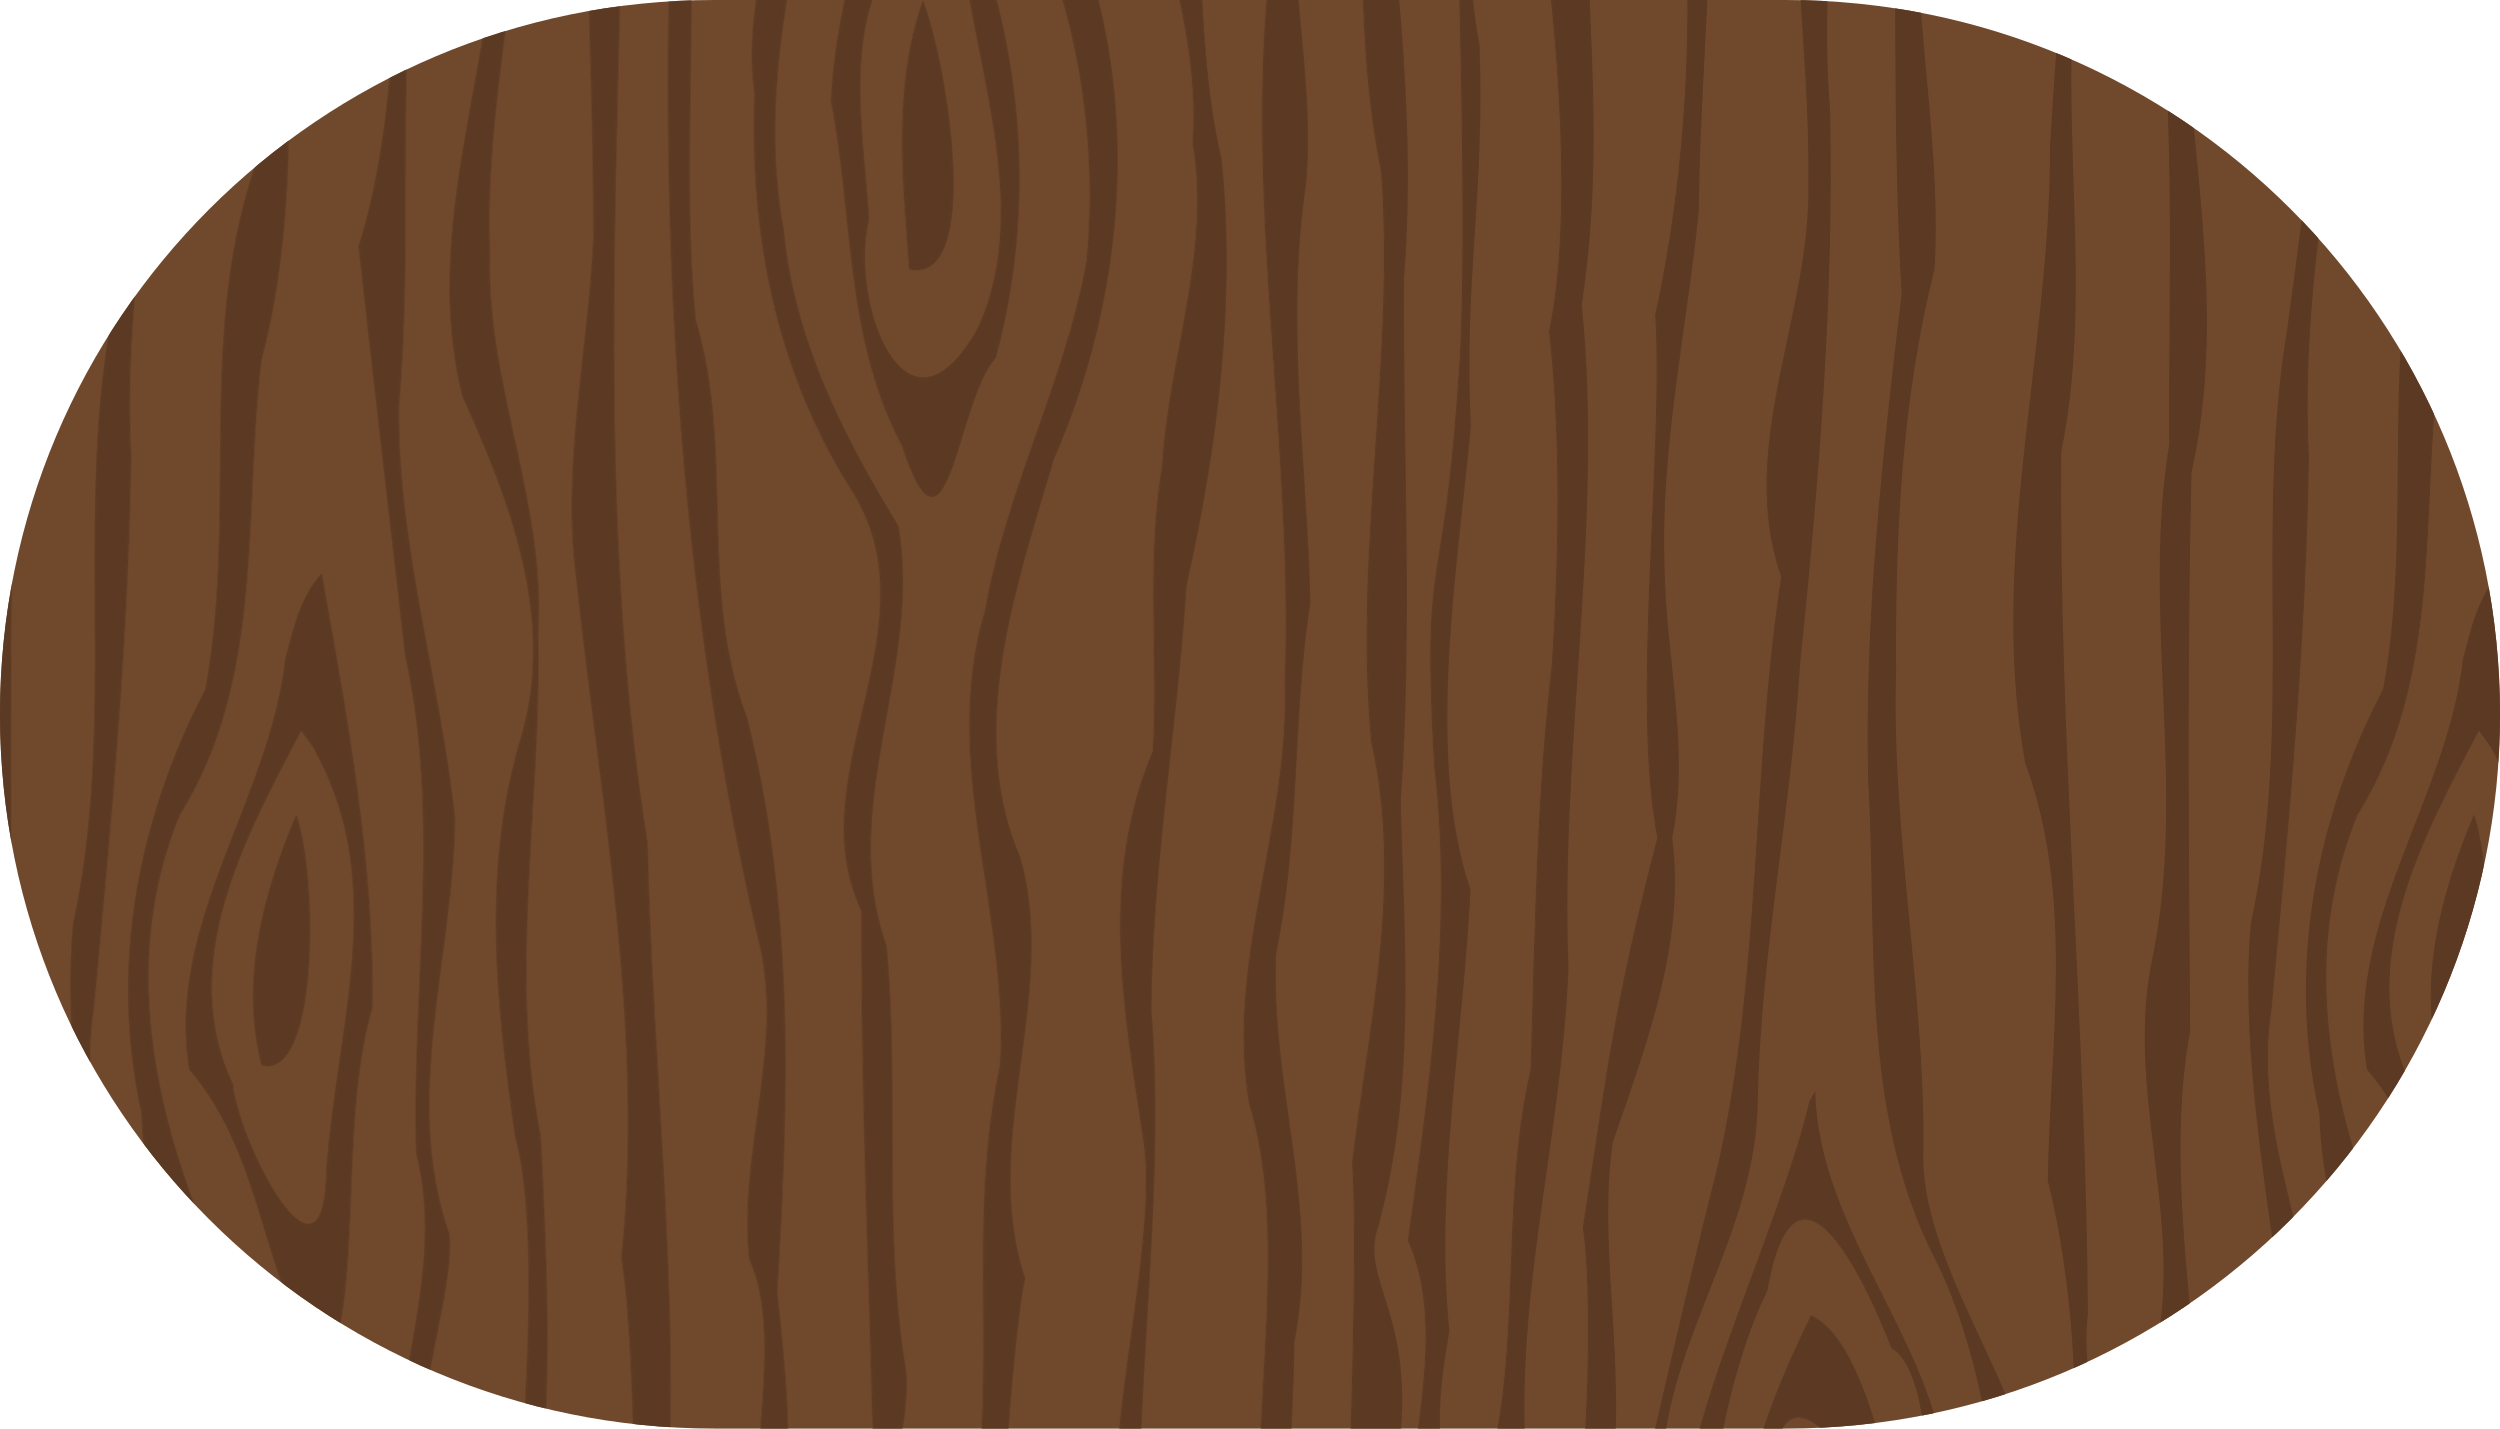
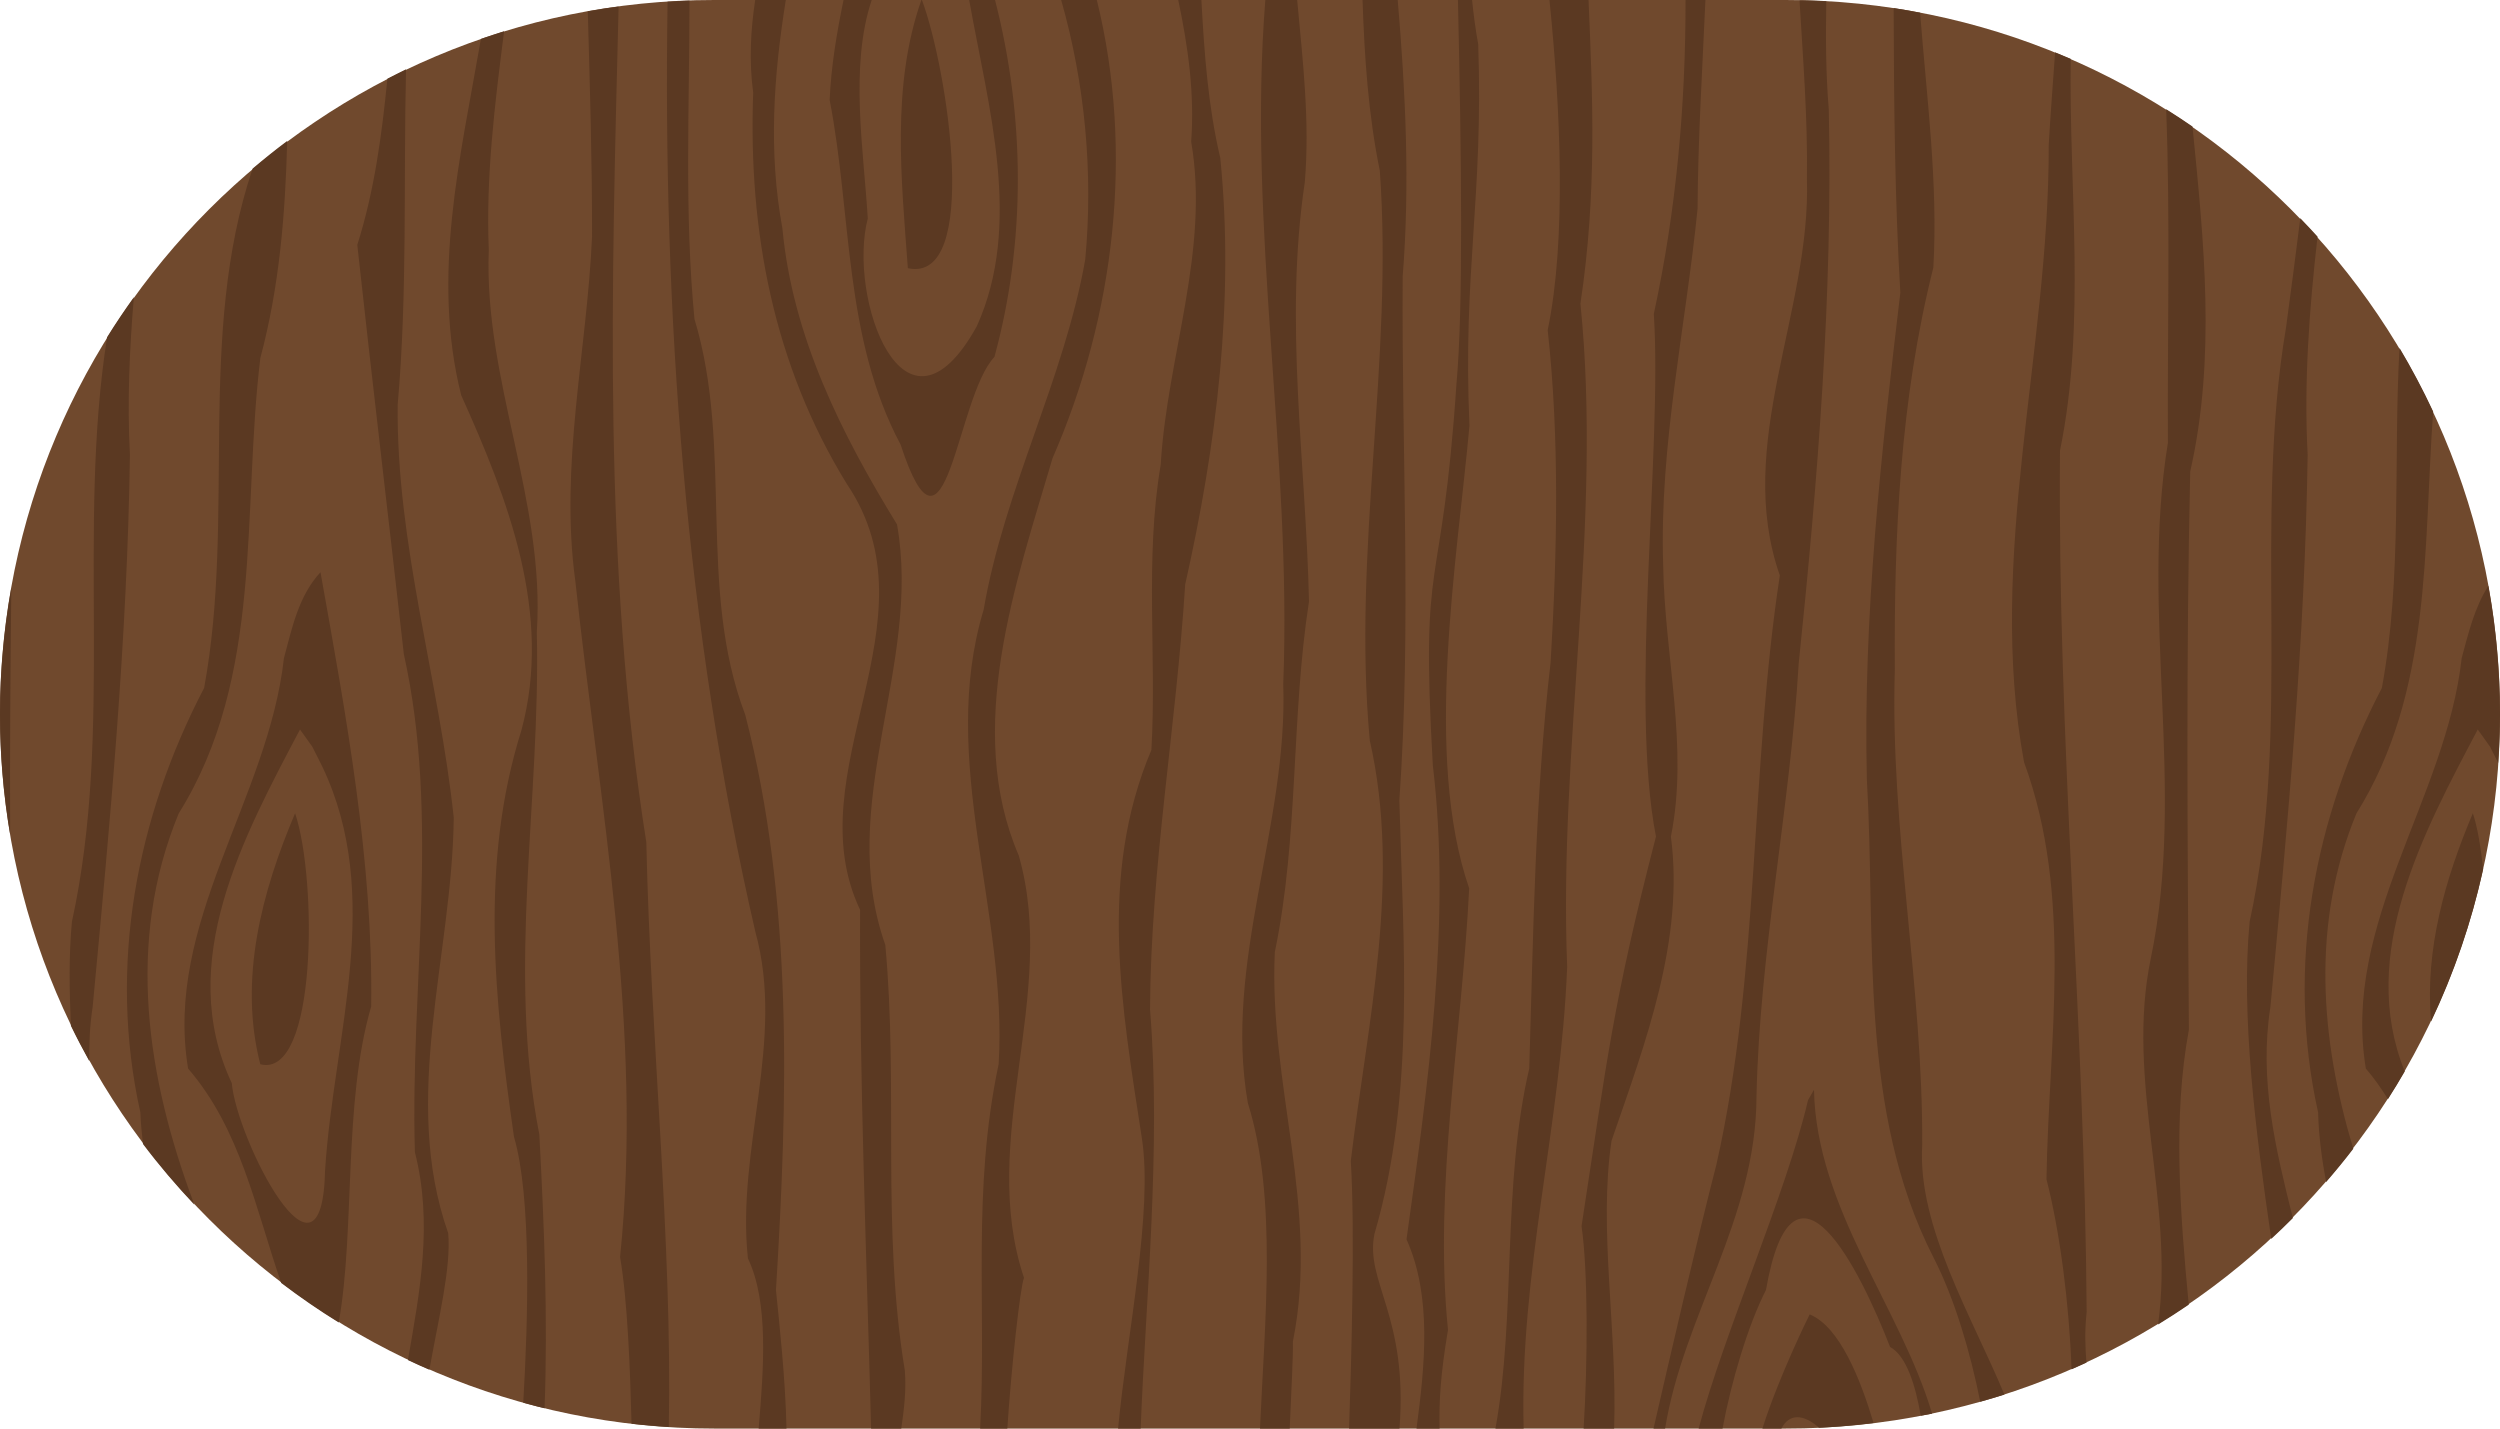
- <svg xmlns="http://www.w3.org/2000/svg" xmlns:xlink="http://www.w3.org/1999/xlink" width="70mm" height="40mm" viewBox="0 0 70 40" version="1.1" id="svg1">
-   <defs id="defs1">
-     <pattern xlink:href="#Wood texture" preserveAspectRatio="xMidYMid" id="pattern3" patternTransform="matrix(0.3,0,0,0.3,48.44181,46.56211)" x="0" y="0" />
-     <pattern patternUnits="userSpaceOnUse" preserveAspectRatio="xMidYMid" width="203.255" height="206.029" patternTransform="translate(48.44181,46.56211)" style="fill:#5b3922" id="Wood texture">
-       <path id="path48326" style="opacity:1;fill-opacity:1;stroke:none;stroke-width:2.105;stroke-linecap:square;stroke-dasharray:none;stroke-opacity:1;paint-order:markers fill stroke" d="m 201.83,0 c -2.333,14.977 -1.364,30.264 -1.489,45.363 1.393,15.859 3.832,31.692 2.556,47.657 -0.106,16.313 0.835,32.623 -0.309,48.897 0.356,13.515 1.52,27.32 -2.328,40.47 -1.044,5.131 4.598,8.61 1.569,23.625 h -4.098 c 0,0 0.848,-22.022 0.322,-30.443 1.559,-12.997 4.733,-26.204 1.774,-39.25 -1.651,-17.73 2.222,-35.537 0.933,-53.183 -3.372,-16.501 -0.393,-33.413 -3.243,-49.98 C 196.362,22.167 195.929,10.868 197.732,0 Z m -9.675,0 c 0.926,15.949 -0.66,31.984 1.336,47.883 -2.772,12.367 1.288,24.476 0.268,36.354 -1.952,12.997 0.113,26.183 0.396,39.113 -1.685,10.856 -0.945,21.935 -3.188,32.719 -0.584,12.344 4.196,23.895 1.683,36.347 0.059,2.007 -0.495,13.595 -0.495,13.595 h -2.752 c -0.078,-10.716 2.341,-25.353 -0.956,-35.847 -2.298,-13.117 3.756,-25.92 3.304,-39.107 0.926,-24.126 -4.584,-48.299 -0.685,-72.318 0.553,-14.175 -0.021,-28.353 -1.894,-42.37 C 190.017,13.394 189.904,4.64 189.404,0 Z m -13.895,0 c 0.305,14.14 0.123,28.463 2.504,42.376 4.368,12.749 2.039,26.57 5.111,39.578 1.342,13.372 -0.356,26.808 -3.279,39.813 -0.833,13.231 -3.218,26.426 -3.279,39.658 1.227,14.942 -1.048,32.054 -1.056,44.587 h -2.204 c -0.218,-8.767 3.8,-24.23 2.495,-32.595 -1.86,-12.166 -4.102,-24.413 0.895,-36.214 0.506,-8.818 -0.639,-17.764 0.869,-26.623 0.596,-10.134 4.588,-19.985 2.843,-30.145 C 183.97,69.319 179.099,59.157 178.083,48.286 176.091,35.19 173.656,22.1 176.093,8.825 176.895,7.589 176.312,3.009 176.058,0 Z m -12.424,0 c -0.267,9.487 -3.117,19.151 -2.767,28.856 -2.105,12.539 7.387,22.203 10.021,33.825 5.16,15.357 3.576,32.539 -2.874,47.296 -3.427,11.66 -8.263,25.214 -3.146,37.092 3.706,13.013 -3.848,26.447 0.481,39.404 -0.504,1.221 -2.019,16.198 -1.716,19.538 h -2.821 c 1.593,-13.807 -0.731,-25.778 2.171,-39.486 0.865,-14.189 -5.664,-28.32 -1.4,-42.407 1.927,-11.247 7.526,-21.548 9.483,-32.7 1.11,-11.89 -0.991,-24.112 -6.285,-34.837 C 165.066,45.91 157.004,35.969 162.255,24.77 163.288,19.378 163.028,6.369 163.017,0 Z m -10.285,0 c -0.994,12.647 -1.077,25.299 -4.892,37.378 -1.501,17.109 -8.866,33.748 -5.657,51.139 0.945,10.14 5.552,19.255 10.701,27.644 2.344,13.176 -5.764,26.038 -1.093,39.247 1.229,13.282 -0.375,26.392 1.819,39.704 0.287,3.551 -0.773,6.568 -0.878,10.899 h -2.113 c -0.382,-17.733 -1.253,-36.133 -1.184,-53.884 -6.097,-12.906 7.46,-26.891 -1.233,-39.748 -6.841,-11.115 -9.214,-23.622 -8.743,-36.528 -1.763,-13.049 6.595,-24.105 5.941,-37.152 C 150.153,27.583 152.342,11.835 153.44,0 Z m -10.388,0 c -0.904,7.668 -3.207,20.189 -2.377,28.655 -1.601,11.76 -7.532,22.703 -6.425,34.765 0.184,11.167 -0.634,22.508 0.435,33.563 3.663,12.096 0.224,25.076 4.742,36.943 4.507,17.471 3.963,35.87 2.865,53.69 0.406,4.063 1.537,13.517 0.76,18.396 h -2.757 c 0.29,-6.422 1.97,-15.921 -0.617,-21.349 -1.108,-10.255 3.511,-20.284 0.689,-30.495 -6.816,-29.614 -8.845,-60.163 -8.15,-90.497 -3.395,-13.274 8.294,-24.841 5.586,-38.343 C 141.254,17.989 142.412,5.164 142.407,0 Z M 134.232,0 c -0.841,21.433 -4.859,42.657 -4.428,64.166 -0.639,27.22 -1.774,54.671 2.499,81.649 0.45,20.414 2.916,41.344 1.929,60.197 h -3.165 c 0,0 -0.133,-15.206 -1.214,-21.479 2.182,-21.154 -1.919,-42.153 -4.174,-63.094 -1.479,-10.789 1.082,-21.448 1.559,-32.126 0.032,-17.518 -1.356,-35.042 -0.326,-52.553 C 132.817,25.378 130.649,12.344 131.067,0 Z m -11.859,0 c -0.858,14.544 -0.613,29.147 -2.088,43.655 1.851,15.68 -3.333,31.158 -2.684,46.889 -0.474,12.163 5.287,23.466 4.484,35.684 0.368,15.648 -2.806,31.38 0.238,46.881 0.583,11.116 1.029,21.847 0.05,32.902 h -2.111 v -0.001 c 0.133,-0.757 2.227,-24.062 -0.309,-32.704 -1.819,-12.641 -3.214,-25.546 0.702,-37.965 2.904,-10.857 -1.234,-21.48 -5.63,-31.246 -4.396,-17.528 4.858,-34.663 3.13,-52.243 C 118.717,34.415 120.511,2.018 120.255,0 Z m -2.111,206.012 c -0.006,0.021 -0.008,0.024 -0.008,0 z M 111.344,0 c 1.714,18.816 6.697,38.258 -0.155,56.61 -2.547,16.001 -0.663,32.285 -2.092,48.373 -0.14,13.061 3.871,25.69 5.236,38.536 -0.134,12.902 -4.974,26.12 -0.517,38.788 0.479,5.595 -3.537,15.381 -2.472,23.705 h -2.506 c -0.296,-10.626 4.589,-20.601 1.865,-31.263 -0.455,-15.505 2.38,-31.143 -1.033,-46.491 -1.425,-12.732 -2.951,-25.453 -4.342,-38.19 4.004,-12.638 2.763,-26.111 5.582,-38.984 0.886,-12.872 -0.42,-25.759 -0.079,-38.682 C 112.077,10.006 108.808,3.441 108.839,0 Z M 99.2,0 c 0.3,18.416 4.632,37.017 0.073,55.227 -1.093,15.128 0.986,30.547 -2.991,45.391 -1.74,14.258 0.367,29.742 -7.62,42.513 -7.282,17.638 0.256,36.746 8.842,52.389 1.055,2.029 1.695,10.492 1.695,10.492 h -5.002 c -2.65,-13.369 -8.775,-22.439 -9.116,-34.973 -3.04,-13.667 -0.371,-27.506 5.951,-39.613 C 94.193,114.35 89.779,96.213 96.758,79.782 98.103,67.854 93.675,55.608 98.31,43.991 101.265,29.229 97.635,14.313 94.198,0 Z M 86.777,0 c 1.305,14.677 -1.788,29.554 1.626,44.006 2.104,22.049 -5.446,43.599 -4.296,65.65 -0.242,17.248 -1.863,34.391 -3.479,51.544 -1.751,11.129 3.509,21.185 4.538,32.025 0.396,2.048 1.611,12.787 1.611,12.787 H 83.271 C 83.781,195.238 77.085,169.996 78.694,153.229 82.686,134.997 78.984,116.122 82.095,97.731 83.762,85.258 85.641,72.703 84.464,60.131 87.585,46.072 84.15,32.213 84.583,18.094 85.267,9.341 82.731,3.075 83.271,0 Z M 74.204,0 c 0.397,20.998 1.455,42.14 -1.918,62.948 0.122,16.092 4.491,32.27 0.861,48.272 -0.398,17.356 -0.255,34.731 -0.122,52.1 -2.583,13.872 1.229,30.433 1.18,42.691 h -4.232 c 0.527,-3.955 -0.553,-12.635 0.031,-13.846 2.151,-11.947 -3.025,-23.637 -0.525,-35.551 3.297,-15.885 -1.022,-32.079 1.587,-48.076 -0.092,-18.42 0.935,-37.058 -2.784,-55.226 5.645,-13.057 5.99,-27.583 2.814,-41.296 C 71.334,9.401 69.307,3.361 69.972,0 Z M 63.789,0 c 0.006,18.398 2.148,36.923 0.39,55.214 -5.001,17.691 0.463,36.228 -3.187,54.057 -0.245,26.817 2.321,53.574 2.488,80.402 -0.485,4.661 0.504,5.274 0.309,16.339 h -2.54 c 1.938,-5.815 0.668,-20.229 -1.519,-28.739 0.203,-12.996 2.515,-26.363 -2.096,-38.928 C 54.108,119.171 59.996,99.97 59.939,80.732 61.198,59.221 64.008,37.558 60.795,16.105 61.447,13.038 59.73,4.128 61.249,0 Z m -5.971,0 c -1.628,16.747 -4.164,33.507 -9.494,49.512 -2.458,14.275 1.648,28.549 0.847,42.668 -3.107,12.362 -3.673,24.917 -3.595,37.559 -0.451,14.867 2.64,29.575 2.556,44.37 -0.659,10.953 10.501,23.903 9.685,31.903 H 54.469 C 54.672,201.229 52.52,191.044 49.175,184.558 42.161,170.786 43.831,154.893 42.966,139.96 42.602,124.753 44.298,109.553 46.088,94.534 45.187,79.176 45.683,63.736 45.286,48.389 47.796,34.742 56.061,22.074 54.507,7.85 54.609,5.987 54.357,2.527 54.469,0 Z m -7.608,0 C 50.085,13.308 48.142,26.945 41.936,38.735 36.695,25.777 25.68,12.219 26.263,0 h 2.666 c 0.835,6.879 1.854,18.163 5.294,18.987 6.666,0.989 7.857,18.037 11.014,5.357 C 48.987,18.037 48.251,4.936 48.606,0 Z m -5.087,0 C 46.463,7.576 43.967,23.472 36.145,13.567 33.655,10.346 32.511,4.633 32.166,0 h 2.322 C 36.361,7.572 45.119,14.03 43.113,4.493 43.218,3.514 42.356,1.575 42.012,0 Z m -21.396,0 c -0.59,11.43 5.471,21.676 11.934,30.625 6.542,14.75 2.443,31.245 3.752,46.794 0.382,17.287 -1.026,34.583 -2.807,51.714 -0.807,13.517 -3.648,26.827 -3.939,40.404 -0.024,13.353 -9.337,23.325 -8.94,36.474 H 21.794 c 0,0 4.786,-21.022 7.129,-30.108 4.074,-18.071 3.136,-36.743 5.921,-54.985 C 30.558,108.668 37.763,96.326 37.372,83.872 37.556,70.934 34.85,57.93 37.475,45.081 37.454,32.642 24.972,25.062 24.161,12.814 23.329,9.114 21.764,3.265 21.794,0 Z m -4.761,0 c -1.023,12.731 2.074,25.211 6.69,36.962 4.501,16.249 1.599,33.163 1.513,49.733 -1.113,11.093 -3.579,22.033 -3.211,33.264 0.132,8.601 2.398,17 0.718,25.331 1.26,9.617 -2.325,19.093 -5.537,28.386 -1.473,9.898 1.369,20.933 -0.173,32.335 h -2.991 c 0.869,-4.859 1.188,-18.768 0.363,-24.36 2.405,-15.703 2.937,-20.871 6.946,-36.361 C 20.808,132.647 23.888,109.209 23.083,96.504 26.047,82.832 26.696,68.787 25.586,54.851 22.639,43.318 23.645,31.343 17.83,20.441 16.948,16.012 15.29,4.839 15.974,0 Z m -7.707,0 c -0.589,14.664 3.691,33.598 5.554,48.162 -0.848,17.272 1.999,30.237 -0.581,47.39 2.086,20.464 -2.055,41.352 -1.236,61.892 -0.685,16.877 -5.487,31.716 -3.737,48.567 H 6.961 c 3.916,-11.77 1.481,-26.124 4.493,-39.08 0.389,-12.665 0.523,-25.275 1.994,-37.905 0.62,-10.33 0.844,-20.883 -0.271,-31.01 C 15.386,87.424 13.968,70.605 12.48,59.712 10.183,48.291 12.853,47.44 14.048,36.03 13.531,25.403 7.609,8.928 6.961,0 Z M 3.35,0 C 2.8,9.928 3.987,24.589 6.961,34.171 7.211,46.714 4.341,58.792 6.694,71.334 7.188,85.717 5.239,92.593 5.876,106.947 c -1.143,12.569 -4.289,30.818 -0.027,43.174 -0.661,13.497 -3.331,27.881 -1.977,41.211 -1.136,6.78 -1.014,8.136 -0.523,14.697 H 0.236 C 0.937,199.059 3.175,189.948 0,182.884 2.002,168.519 4.189,153.148 2.455,138.642 1.273,117.811 3.277,123.731 4.668,102.941 5.831,90.248 4.332,51.851 3.88,32.708 4.105,26.143 -0.332,6.96 0.236,0 Z M 155.736,47.016 c 10.651,15.284 13.947,35.611 9.057,53.509 -3.591,3.771 -4.485,21.254 -8.757,8.182 -5.33,-10.006 -4.539,-21.477 -6.622,-32.164 0.444,-10.063 4.228,-19.728 6.322,-29.527 z m 4.017,12.43 c -10.292,5.458 -7.344,18.655 -6.779,28.157 -1.92,7.337 3.379,22.318 10.172,10.062 4.758,-10.535 0.231,-22.764 -1.296,-33.71 -0.529,-1.574 -1.209,-3.104 -2.098,-4.51 z m -1.75,7.672 c 2.444,6.527 5.505,26.594 -1.289,25.126 -0.609,-8.359 -1.568,-17.045 1.289,-25.126 z m -56.11,53.501 c 2.382,13.348 4.926,26.993 4.731,40.532 -3.169,10.852 -0.787,25.721 -4.333,34.451 -6.004,-8.745 -5.72,-20.513 -12.754,-28.659 -2.264,-13.586 7.494,-25.175 8.943,-38.308 0.752,-2.787 1.374,-5.836 3.412,-8.016 z m -1.913,14.678 c -5.239,9.939 -11.677,21.732 -6.368,33.006 0.451,5.229 8.442,20.919 8.709,8.133 0.809,-12.619 5.507,-25.566 -0.262,-37.681 l -0.929,-1.85 z m -0.457,7.816 c 2.061,6.119 2.076,24.798 -3.248,23.426 -2.042,-7.926 0.14,-16.099 3.248,-23.426 z M 38.031,168.919 c 0.25,13.539 12.22,24.487 12.179,37.092 h -1.604 c 0,0 -0.077,-11.225 -3.471,-13.086 -2.773,-7.112 -9.035,-19.904 -11.586,-5.316 -2.541,4.981 -4.951,14.61 -4.62,18.401 h -2.666 c 0.182,-7.508 8.759,-25.515 11.211,-36.119 l 0.294,-0.513 z m -0.402,20.967 c 4.928,2.002 7.494,16.126 7.494,16.126 h -3.111 c -2.941,-7.644 -8.527,-9.894 -7.524,0 h -2.322 c -0.345,-4.709 5.463,-16.126 5.463,-16.126 z" />
-     </pattern>
-   </defs>
+ <svg xmlns="http://www.w3.org/2000/svg" width="70mm" height="40mm" viewBox="0 0 70 40" version="1.1" id="svg1">
+   <defs id="defs1" />
  <g id="layer1" transform="translate(-70,-128.5)">
    <g id="g3">
-       <rect style="fill:#70492d;fill-opacity:1;stroke:none;stroke-width:0.265;stroke-linecap:square;stroke-miterlimit:10" id="rect1" width="70" height="40" x="70" y="128.5" ry="20" />
-       <rect style="mix-blend-mode:normal;fill:url(#pattern3);fill-opacity:1;stroke:none;stroke-width:0.265;stroke-linecap:square;stroke-miterlimit:10" id="rect2" width="70" height="40" x="70" y="128.5" ry="20" />
+       <rect style="display:inline;fill:#70492d;fill-opacity:1;stroke:none;stroke-width:0.265;stroke-linecap:square;stroke-miterlimit:10" id="rect1" width="70" height="40" x="70" y="128.5" ry="20" />
+       <path id="rect9" style="display:inline;fill:#5b3922;fill-opacity:1;stroke:none;stroke-width:0.265;stroke-linecap:square;stroke-miterlimit:10" d="M 91.145 128.5 C 91.019 129.343 90.969 130.201 91.089 131.093 C 90.948 134.965 91.66 138.717 93.712 142.051 C 96.32 145.908 92.253 150.103 94.082 153.975 C 94.064 158.76 94.265 163.687 94.391 168.5 L 95.236 168.5 C 95.314 167.948 95.38 167.431 95.335 166.871 C 94.677 162.877 95.158 158.944 94.789 154.959 C 93.388 150.997 95.82 147.138 95.117 143.185 C 93.572 140.669 92.19 137.934 91.907 134.892 C 91.508 132.731 91.664 130.61 92.003 128.5 L 91.145 128.5 z M 93.619 128.5 C 93.428 129.426 93.271 130.356 93.23 131.3 C 93.855 134.506 93.617 137.947 95.217 140.949 C 96.498 144.871 96.767 139.626 97.844 138.494 C 98.727 135.262 98.703 131.771 97.861 128.5 L 97.137 128.5 C 97.677 131.526 98.639 134.782 97.35 137.636 C 95.312 141.313 93.722 136.819 94.298 134.618 C 94.186 132.728 93.784 130.365 94.408 128.5 L 93.619 128.5 z M 95.798 128.5 C 94.953 130.916 95.238 133.512 95.42 136.01 C 97.45 136.449 96.547 130.482 95.815 128.5 L 95.798 128.5 z M 99.713 128.5 C 100.381 130.852 100.614 133.329 100.387 135.763 C 99.8 139.108 98.12 142.198 97.542 145.572 C 96.263 149.799 98.221 154.038 97.962 158.295 C 97.208 161.855 97.627 165.026 97.444 168.5 L 98.205 168.5 C 98.316 166.81 98.565 164.537 98.672 164.279 C 97.373 160.392 99.639 156.362 98.527 152.458 C 96.992 148.894 98.443 144.828 99.471 141.33 C 101.218 137.333 101.759 132.745 100.711 128.5 L 99.713 128.5 z M 102.991 128.5 C 103.264 129.798 103.452 131.108 103.353 132.467 C 103.877 135.515 102.679 138.471 102.5 141.511 C 102.048 144.169 102.391 146.852 102.239 149.498 C 100.74 153.038 101.413 156.712 101.971 160.362 C 102.291 162.411 101.555 165.865 101.306 168.5 L 101.939 168.5 C 102.073 164.958 102.519 160.643 102.201 156.764 C 102.219 152.794 102.935 148.836 103.185 144.867 C 104.062 140.965 104.571 136.935 104.168 132.923 C 103.826 131.473 103.72 129.988 103.639 128.5 L 102.991 128.5 z M 105.429 128.5 C 104.924 134.868 106.176 141.266 105.931 147.654 C 106.067 151.61 104.251 155.451 104.94 159.386 C 105.773 162.037 105.408 165.531 105.28 168.5 L 106.112 168.5 C 106.158 167.443 106.212 166.422 106.201 166.062 C 106.955 162.326 105.52 158.861 105.695 155.158 C 106.368 151.923 106.147 148.599 106.652 145.342 C 106.567 141.463 105.948 137.507 106.534 133.608 C 106.679 131.922 106.48 130.218 106.321 128.5 L 105.429 128.5 z M 108.151 128.5 C 108.205 130.1 108.311 131.696 108.634 133.278 C 109.021 138.572 107.859 143.914 108.354 149.233 C 109.242 153.146 108.29 157.109 107.822 161.008 C 107.944 162.961 107.837 166.609 107.774 168.5 L 109.185 168.5 C 109.434 165.354 108.213 164.384 108.484 163.053 C 109.638 159.108 109.289 154.967 109.182 150.912 C 109.525 146.03 109.243 141.137 109.275 136.243 C 109.482 133.652 109.355 131.075 109.136 128.5 L 108.151 128.5 z M 110.822 128.5 C 110.924 132.933 110.971 137.162 110.783 139.219 C 110.365 145.456 109.764 143.68 110.119 149.929 C 110.639 154.281 109.983 158.893 109.382 163.202 C 110.1 164.799 109.896 166.743 109.662 168.5 L 110.308 168.5 C 110.292 167.726 110.332 167.003 110.544 165.736 C 110.138 161.738 110.939 157.422 111.137 153.373 C 109.858 149.666 110.802 144.191 111.145 140.421 C 110.954 136.115 111.539 134.052 111.39 129.737 C 111.313 129.323 111.261 128.911 111.218 128.5 L 110.822 128.5 z M 113.385 128.5 C 113.696 131.553 113.861 135.219 113.335 137.742 C 113.67 140.78 113.603 143.946 113.417 147.045 C 112.976 150.834 112.935 154.617 112.819 158.417 C 112.05 161.721 112.453 165.324 111.872 168.5 L 112.662 168.5 C 112.544 164.104 113.698 160.078 113.881 155.57 C 113.635 149.408 114.877 143.142 114.252 137.003 C 114.718 133.903 114.596 131.245 114.479 128.5 L 113.385 128.5 z M 117.195 128.5 C 117.199 131.451 116.934 134.398 116.307 137.288 C 116.549 141.099 115.625 148.131 116.367 151.924 C 115.165 156.571 115.005 158.121 114.283 162.832 C 114.465 164.066 114.459 166.64 114.341 168.5 L 115.196 168.5 C 115.285 165.665 114.753 162.931 115.123 160.44 C 116.087 157.652 117.163 154.809 116.785 151.924 C 117.289 149.424 116.609 146.905 116.569 144.325 C 116.459 140.956 117.199 137.674 117.532 134.346 C 117.543 132.407 117.666 130.452 117.752 128.5 L 117.195 128.5 z M 120.386 128.51 C 120.486 130.173 120.618 131.838 120.594 133.499 C 120.711 137.235 118.549 140.937 119.835 144.612 C 119 150.085 119.281 155.687 118.059 161.108 C 117.521 163.194 116.723 166.651 116.298 168.5 L 116.623 168.5 C 117.136 165.321 119.176 162.63 119.182 159.198 C 119.269 155.125 120.122 151.132 120.364 147.077 C 120.898 141.938 121.32 136.749 121.206 131.563 C 121.122 130.564 121.118 129.551 121.136 128.534 C 120.887 128.52 120.637 128.515 120.386 128.51 z M 89.306 128.518 C 89.101 128.525 88.896 128.533 88.692 128.547 C 88.556 137.282 89.187 146.063 91.149 154.587 C 91.996 157.651 90.61 160.659 90.942 163.736 C 91.526 164.961 91.385 166.805 91.242 168.5 L 92.022 168.5 C 91.993 167.093 91.812 165.47 91.727 164.622 C 92.056 159.276 92.219 153.756 90.867 148.515 C 89.512 144.955 90.544 141.061 89.445 137.432 C 89.161 134.495 89.304 131.493 89.306 128.518 z M 87.321 128.682 C 87.031 128.72 86.744 128.766 86.458 128.816 C 86.517 130.921 86.581 133.026 86.577 135.131 C 86.434 138.334 85.665 141.532 86.109 144.768 C 86.786 151.05 88.016 157.351 87.362 163.697 C 87.572 164.914 87.645 166.864 87.683 168.364 C 88.028 168.403 88.376 168.434 88.727 168.456 C 88.825 163.251 88.218 157.606 88.097 152.082 C 86.872 144.349 87.128 136.489 87.321 128.682 z M 123.022 128.725 C 123.03 131.385 123.053 134.044 123.209 136.697 C 122.672 141.203 122.163 145.763 122.272 150.325 C 122.532 154.805 122.03 159.573 124.135 163.705 C 124.731 164.86 125.175 166.382 125.446 167.749 C 125.673 167.685 125.899 167.62 126.123 167.549 C 125.229 165.392 123.685 162.842 123.822 160.569 C 123.847 156.131 122.92 151.719 123.055 147.259 C 123.032 143.466 123.202 139.699 124.134 135.991 C 124.268 133.625 123.948 131.243 123.763 128.856 C 123.517 128.809 123.271 128.763 123.022 128.725 z M 84.115 129.375 C 83.896 129.442 83.68 129.516 83.465 129.59 C 82.892 132.91 82.072 136.214 82.913 139.565 C 84.232 142.496 85.473 145.682 84.602 148.94 C 83.427 152.665 83.846 156.537 84.391 160.329 C 84.886 162.015 84.788 165.44 84.651 167.776 C 84.849 167.831 85.048 167.883 85.248 167.932 C 85.343 165.381 85.238 162.86 85.102 160.27 C 84.189 155.619 85.142 150.9 85.031 146.205 C 85.272 142.54 83.544 139.149 83.686 135.5 C 83.601 133.447 83.855 131.41 84.115 129.375 z M 127.543 129.966 C 127.481 130.83 127.414 131.694 127.364 132.557 C 127.381 138.328 125.615 144.088 126.673 149.84 C 128.056 153.61 127.362 157.62 127.301 161.519 C 127.68 162.993 127.94 165.024 128.003 166.842 C 128.143 166.781 128.282 166.718 128.42 166.654 C 128.387 166.195 128.367 165.807 128.426 165.239 C 128.376 157.191 127.606 149.163 127.68 141.118 C 128.418 137.51 127.927 133.807 127.98 130.148 C 127.836 130.086 127.689 130.026 127.543 129.966 z M 81.369 130.441 C 81.193 130.526 81.02 130.616 80.847 130.705 C 80.691 132.276 80.485 133.839 80.004 135.357 C 80.421 139.178 80.879 142.994 81.307 146.814 C 82.331 151.419 81.48 156.11 81.617 160.762 C 82.124 162.749 81.756 164.658 81.422 166.582 C 81.62 166.676 81.821 166.766 82.023 166.853 C 82.286 165.381 82.633 163.993 82.55 163.029 C 81.213 159.229 82.665 155.263 82.705 151.393 C 82.296 147.539 81.093 143.75 81.135 139.832 C 81.412 136.713 81.295 133.571 81.369 130.441 z M 130.653 131.558 C 130.769 134.668 130.686 137.793 130.701 140.899 C 129.919 145.698 131.214 150.556 130.225 155.322 C 129.503 158.762 130.896 162.141 130.427 165.586 C 130.718 165.408 131.004 165.222 131.285 165.031 C 131.041 162.462 130.836 159.769 131.289 157.333 C 131.25 152.122 131.207 146.91 131.326 141.703 C 132.053 138.499 131.709 135.271 131.39 132.043 C 131.148 131.876 130.903 131.715 130.653 131.558 z M 78.042 132.447 C 77.71 132.694 77.389 132.954 77.073 133.221 C 75.5 137.893 76.603 142.968 75.715 147.764 C 73.819 151.396 73.018 155.548 73.93 159.648 C 73.938 159.953 73.974 160.241 74.004 160.533 C 74.451 161.128 74.934 161.693 75.443 162.233 C 74.11 158.686 73.515 154.882 75.004 151.276 C 77.4 147.445 76.768 142.8 77.29 138.523 C 77.825 136.524 77.988 134.491 78.042 132.447 z M 134.408 134.61 C 134.283 135.627 134.146 136.643 134.011 137.656 C 133.077 143.173 134.188 148.836 132.99 154.306 C 132.741 156.91 133.155 160.177 133.595 163.189 C 133.8 162.999 134.003 162.806 134.2 162.607 C 133.718 160.673 133.249 158.745 133.571 156.697 C 134.056 151.551 134.541 146.408 134.614 141.234 C 134.507 139.186 134.661 137.153 134.891 135.125 C 134.734 134.95 134.571 134.78 134.408 134.61 z M 73.748 136.822 C 73.486 137.187 73.235 137.559 72.998 137.942 C 72.148 143.369 73.191 148.93 72.014 154.306 C 71.928 155.205 71.939 156.201 71.986 157.224 C 72.148 157.559 72.321 157.888 72.501 158.212 C 72.494 157.713 72.514 157.209 72.594 156.697 C 73.079 151.551 73.565 146.408 73.638 141.234 C 73.56 139.757 73.626 138.288 73.748 136.822 z M 137.186 138.242 C 137.009 141.41 137.269 144.646 136.692 147.764 C 134.796 151.396 133.995 155.548 134.907 159.648 C 134.925 160.33 135.015 160.971 135.131 161.598 C 135.393 161.295 135.648 160.985 135.892 160.666 C 134.966 157.58 134.709 154.356 135.98 151.276 C 138.099 147.889 137.853 143.866 138.128 140.023 C 137.843 139.412 137.529 138.817 137.186 138.242 z M 78.974 144.523 C 78.362 145.177 78.175 146.091 77.95 146.927 C 77.515 150.867 74.588 154.344 75.267 158.42 C 76.735 160.12 77.155 162.341 77.873 164.422 C 78.391 164.816 78.928 165.187 79.485 165.53 C 79.95 162.909 79.604 159.387 80.393 156.682 C 80.452 152.621 79.688 148.527 78.974 144.523 z M 139.674 144.905 C 139.285 145.509 139.112 146.241 138.927 146.927 C 138.492 150.867 135.565 154.344 136.244 158.42 C 136.479 158.691 136.677 158.98 136.863 159.276 C 137.026 159.021 137.182 158.763 137.333 158.501 C 136.007 155.218 137.855 151.812 139.377 148.926 L 139.722 149.408 L 139.949 149.861 C 139.979 149.411 140 148.958 140 148.5 C 140 147.271 139.884 146.071 139.674 144.905 z M 70.317 144.955 C 70.113 146.106 70 147.289 70 148.5 C 70 149.645 70.1 150.766 70.284 151.858 C 70.274 149.557 70.291 147.256 70.317 144.955 z M 78.4 148.926 L 78.745 149.408 L 79.024 149.963 C 80.755 153.597 79.345 157.482 79.102 161.268 C 79.022 165.103 76.625 160.396 76.49 158.827 C 74.897 155.445 76.828 151.907 78.4 148.926 z M 78.263 151.271 C 77.331 153.469 76.676 155.921 77.288 158.299 C 78.886 158.71 78.881 153.106 78.263 151.271 z M 139.24 151.271 C 138.463 153.102 137.891 155.109 138.071 157.102 C 138.71 155.756 139.201 154.326 139.528 152.833 C 139.461 152.215 139.368 151.652 139.24 151.271 z M 120.792 159.013 L 120.712 159.151 L 120.624 159.305 C 120.031 161.873 118.259 165.863 117.562 168.5 L 118.231 168.5 C 118.473 167.198 118.94 165.613 119.447 164.62 C 120.212 160.243 122.091 164.081 122.922 166.214 C 123.386 166.469 123.637 167.305 123.78 168.141 C 123.886 168.121 123.993 168.103 124.099 168.082 C 123.219 165.116 120.853 162.321 120.792 159.013 z M 120.671 165.303 C 120.671 165.303 119.822 167.001 119.347 168.5 L 119.879 168.5 C 120.103 168.064 120.504 168.096 120.934 168.477 C 121.449 168.453 121.957 168.406 122.461 168.345 C 122.089 167.104 121.507 165.643 120.671 165.303 z " />
    </g>
  </g>
</svg>
